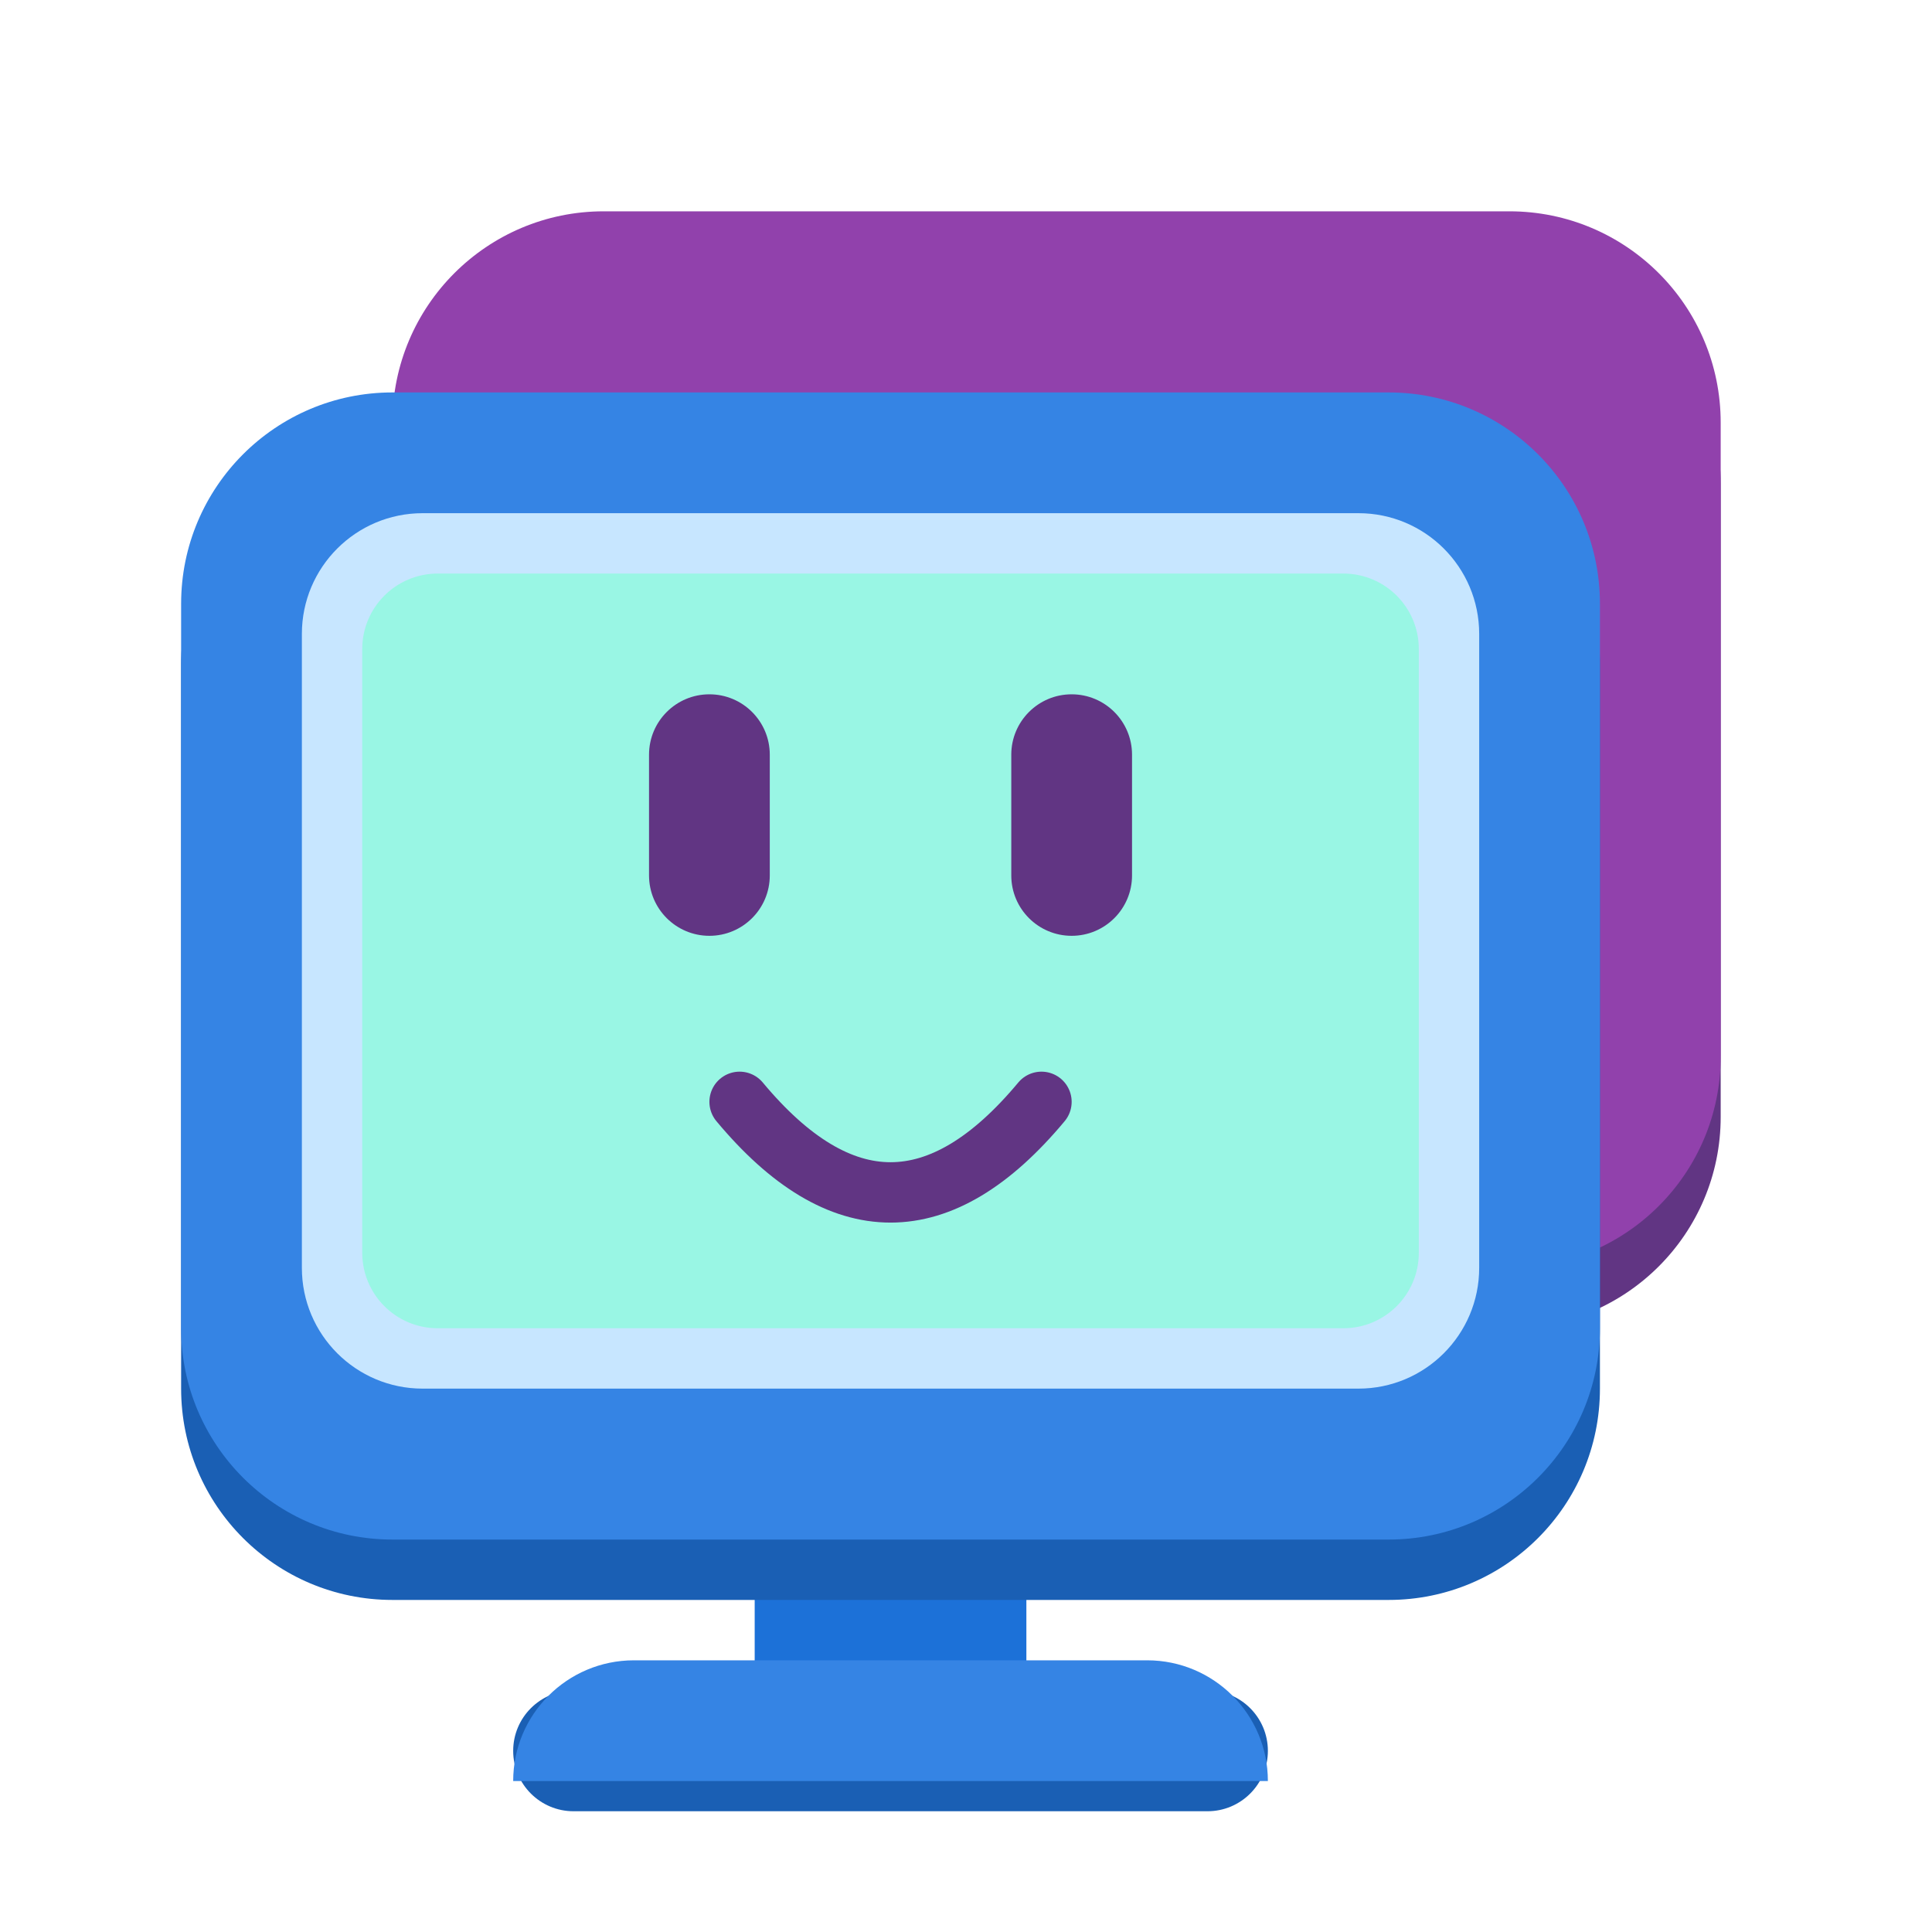
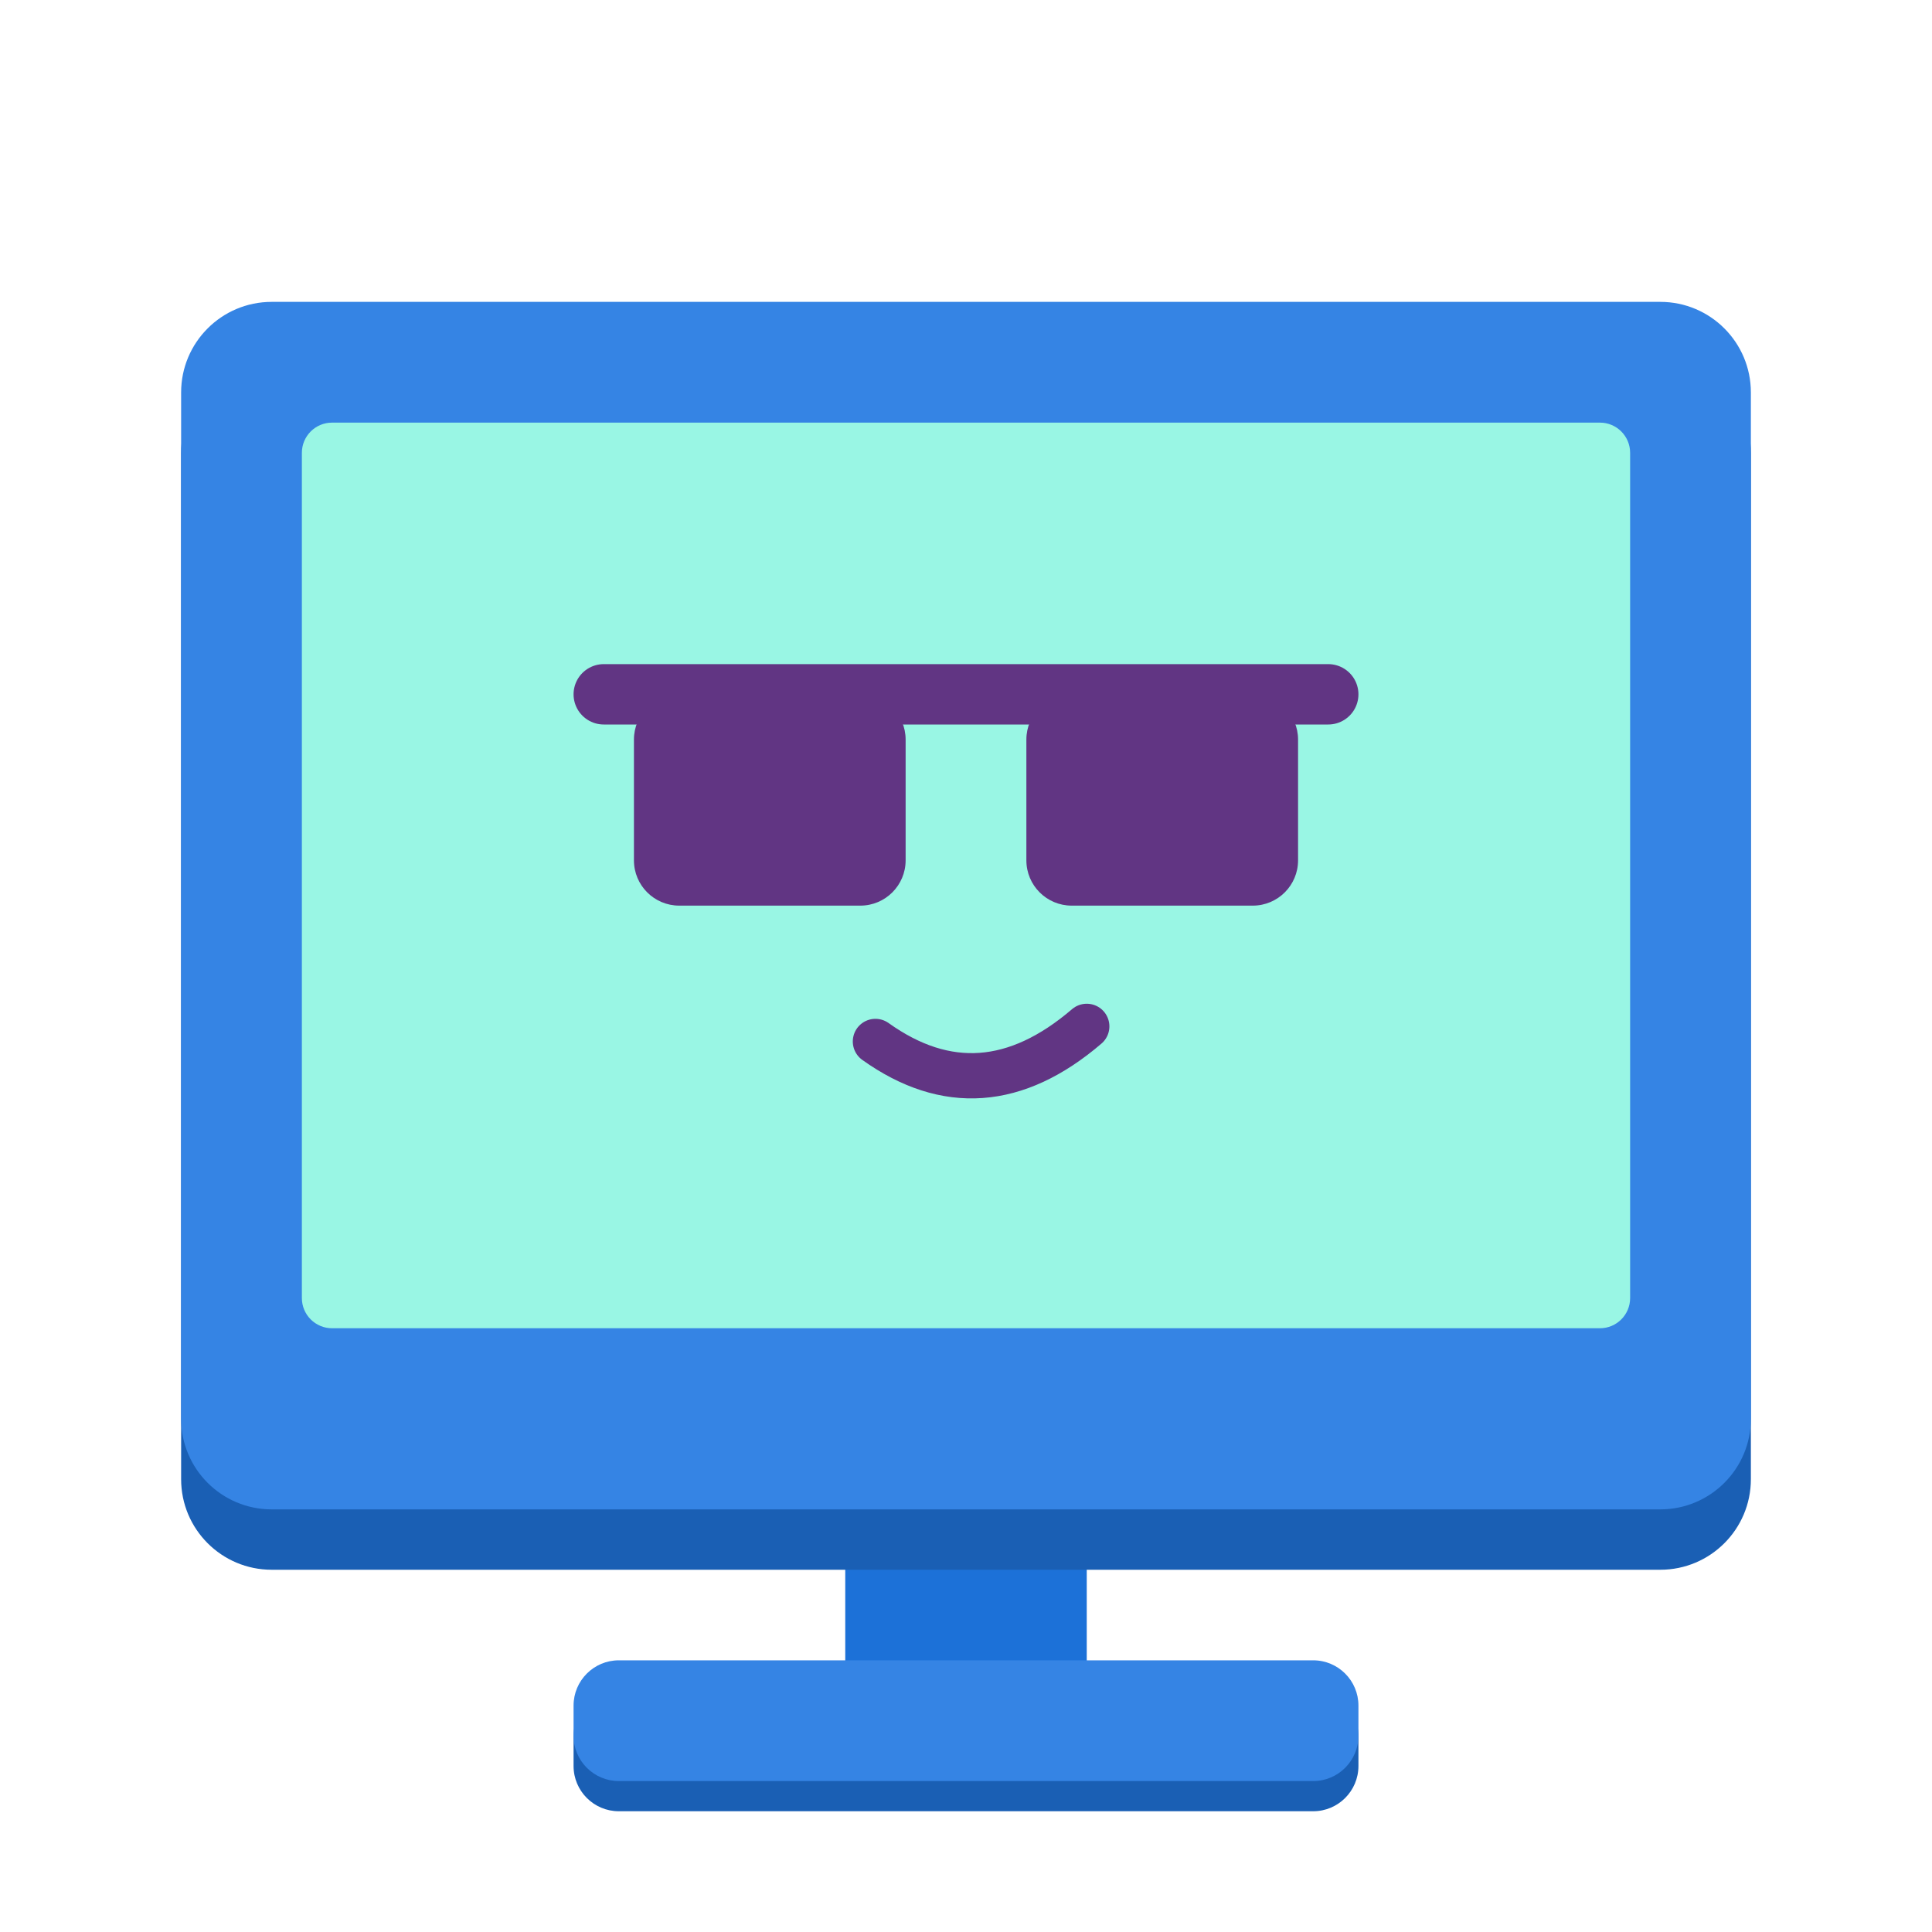
<svg xmlns="http://www.w3.org/2000/svg" width="128" height="128" viewBox="0 0 128 128">
-   <rect x="26" y="18" width="88" height="70" rx="14" fill="#613583" />
-   <rect x="26" y="14" width="88" height="70" rx="14" fill="#9141ac" />
-   <path d="M50 100h18v14H50z" fill="#1c71d8" />
-   <rect x="34" y="112" width="50" height="8" rx="4" fill="#1a5fb4" />
-   <path d="M42 110h34a8 8 0 0 1 8 8H34a8 8 0 0 1 8-8z" fill="#3584e4" />
-   <rect x="12" y="30" width="94" height="76" rx="14" fill="#1a5fb4" />
-   <rect x="12" y="26" width="94" height="76" rx="14" fill="#3584e4" />
-   <rect x="20" y="34" width="78" height="58" rx="8" fill="#c7e6ff" />
-   <rect x="24" y="38" width="70" height="50" rx="5" fill="#99f6e4" />
-   <rect x="43" y="46" width="8" height="16" rx="4" fill="#613583" />
-   <rect x="67" y="46" width="8" height="16" rx="4" fill="#613583" />
-   <path d="M49 73q10 12 20 0" fill="none" stroke="#613583" stroke-width="4" stroke-linecap="round" />
+   <path d="M56 100h16v14H56z" fill="#1c71d8" />
+   <rect x="38" y="112" width="52" height="8" rx="3" fill="#1a5fb4" />
+   <rect x="38" y="110" width="52" height="8" rx="3" fill="#3584e4" />
+   <rect x="12" y="24" width="104" height="80" rx="6" fill="#1a5fb4" />
+   <rect x="12" y="20" width="104" height="80" rx="6" fill="#3584e4" />
+   <rect x="20" y="28" width="88" height="60" rx="2" fill="#99f6e4" />
+   <path d="M40 46h48" fill="none" stroke="#613583" stroke-width="4" stroke-linecap="round" />
+   <rect x="42" y="46" width="18" height="14" rx="3" fill="#613583" />
+   <rect x="68" y="46" width="18" height="14" rx="3" fill="#613583" />
+   <path d="M58 69q7 5 14-1" fill="none" stroke="#613583" stroke-width="3" stroke-linecap="round" />
</svg>
